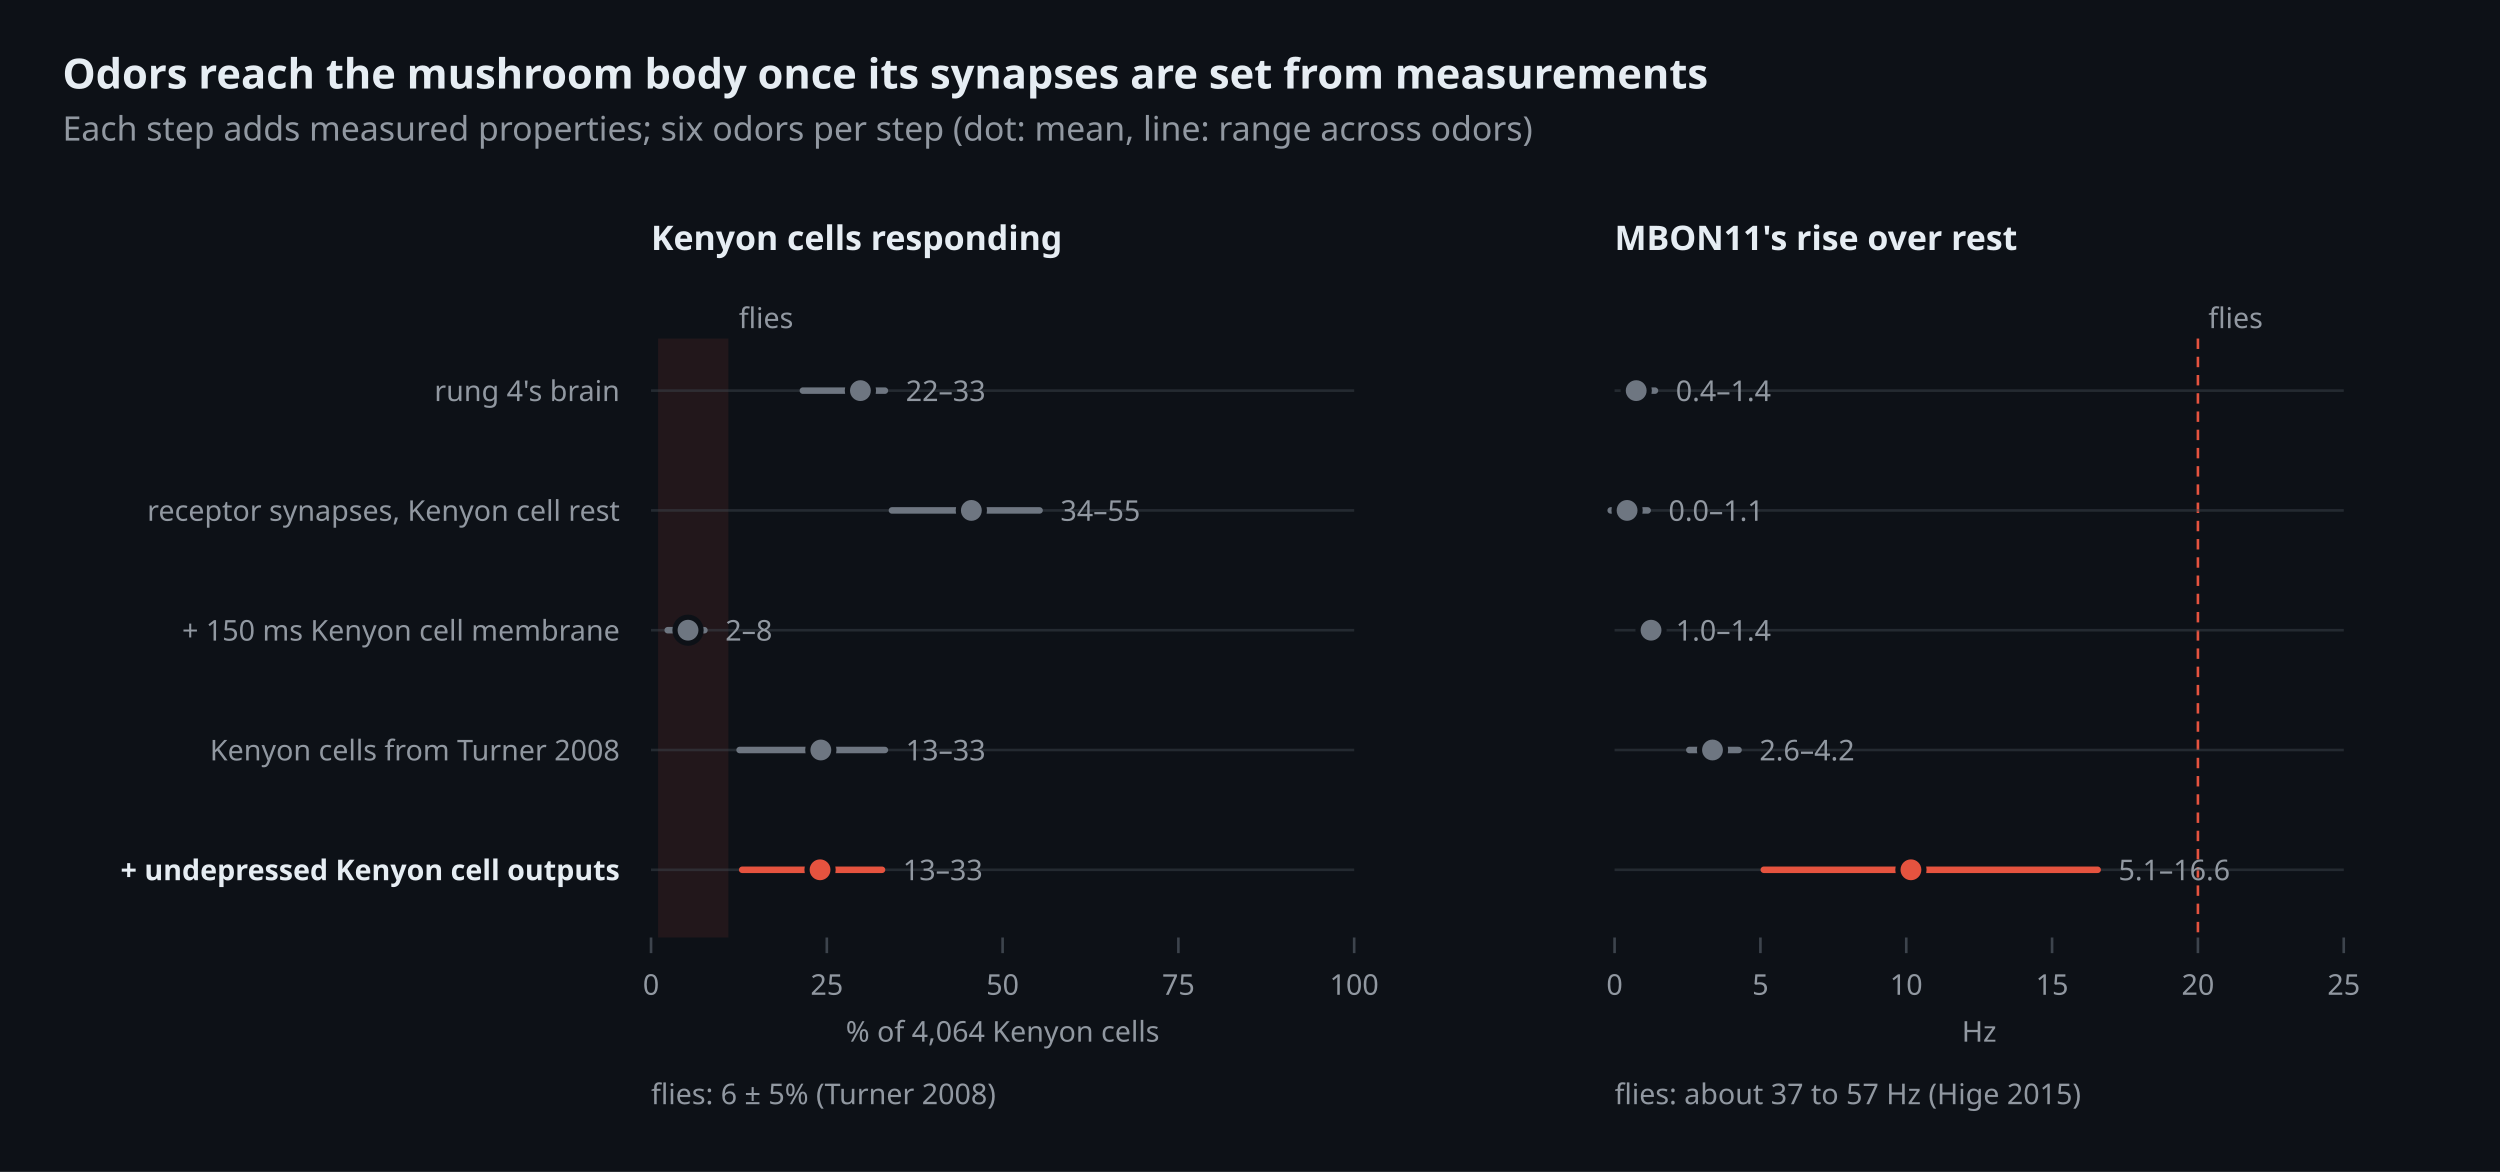
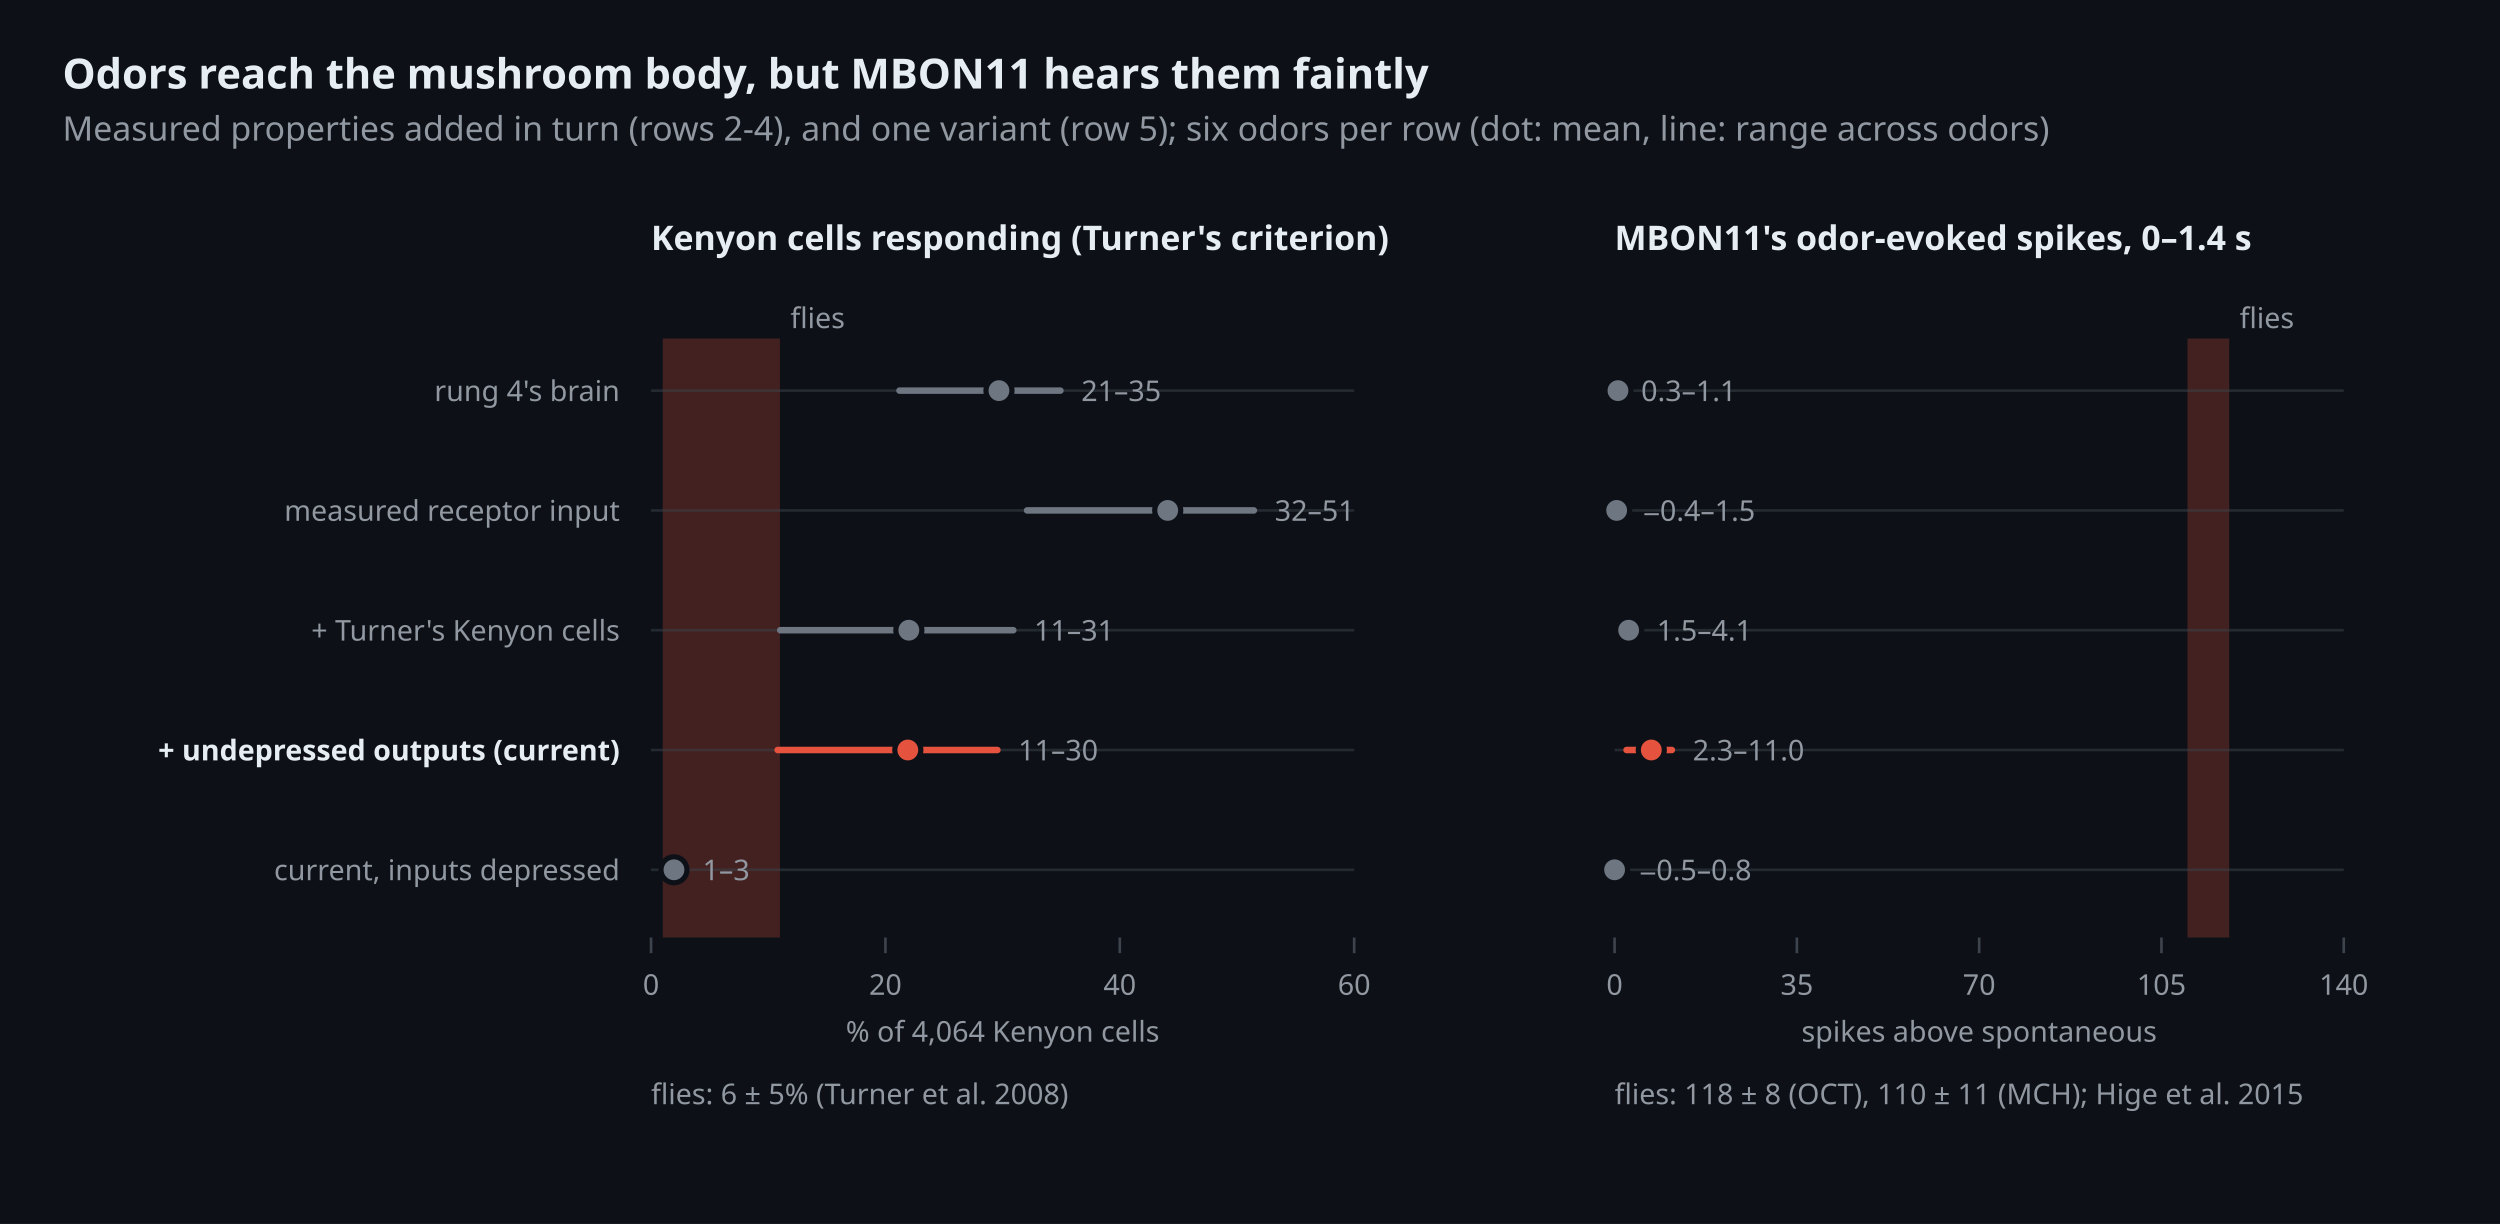
- <svg xmlns="http://www.w3.org/2000/svg" width="960" height="450" viewBox="0 0 960 450" role="img" aria-labelledby="t">
+ <svg xmlns="http://www.w3.org/2000/svg" width="960" height="470" viewBox="0 0 960 470" role="img" aria-labelledby="t">
  <style>
    text { font-family: -apple-system, BlinkMacSystemFont, 'Segoe UI', 'Noto Sans', Helvetica, Arial, sans-serif; }
    .lab { font-size: 16px; font-weight: 600; fill: #e6edf3; }
    .lab2 { font-size: 11px; font-weight: 600; fill: #e6edf3; }
    .val { font-size: 13px; font-weight: 600; fill: #e6edf3; }
    .note { font-size: 13px; fill: #9198a1; }
    .tick { font-size: 11px; fill: #9198a1; }
    </style>
-   <rect width="960" height="450" fill="#0d1117" />
-   <text x="24.0" y="34.0" class="lab" text-anchor="start">Odors reach the mushroom body once its synapses are set from measurements</text>
-   <text x="24.0" y="54.0" class="note" text-anchor="start">Each step adds measured properties; six odors per step (dot: mean, line: range across odors)</text>
-   <text x="250.0" y="96.0" class="val" text-anchor="start">Kenyon cells responding</text>
-   <rect x="252.7" y="130" width="27.0" height="230" fill="#e5533f" fill-opacity="0.10" />
-   <text x="283.7" y="126.0" class="tick" text-anchor="start">flies</text>
+   <rect width="960" height="470" fill="#0d1117" />
+   <text x="24.0" y="34.0" class="lab" text-anchor="start">Odors reach the mushroom body, but MBON11 hears them faintly</text>
+   <text x="24.0" y="54.0" class="note" text-anchor="start">Measured properties added in turn (rows 2-4), and one variant (row 5); six odors per row (dot: mean, line: range across odors)</text>
+   <text x="250.0" y="96.0" class="val" text-anchor="start">Kenyon cells responding (Turner's criterion)</text>
+   <rect x="254.5" y="130" width="45.0" height="230" fill="#e5533f" fill-opacity="0.25" />
+   <text x="303.5" y="126.0" class="tick" text-anchor="start">flies</text>
  <line x1="250.0" y1="360" x2="250.0" y2="366" stroke="#3d444d" />
  <text x="250.0" y="382.0" class="tick" text-anchor="middle">0</text>
-   <line x1="317.5" y1="360" x2="317.5" y2="366" stroke="#3d444d" />
-   <text x="317.5" y="382.0" class="tick" text-anchor="middle">25</text>
-   <line x1="385.0" y1="360" x2="385.0" y2="366" stroke="#3d444d" />
-   <text x="385.0" y="382.0" class="tick" text-anchor="middle">50</text>
-   <line x1="452.5" y1="360" x2="452.5" y2="366" stroke="#3d444d" />
-   <text x="452.5" y="382.0" class="tick" text-anchor="middle">75</text>
+   <line x1="340.0" y1="360" x2="340.0" y2="366" stroke="#3d444d" />
+   <text x="340.0" y="382.0" class="tick" text-anchor="middle">20</text>
+   <line x1="430.0" y1="360" x2="430.0" y2="366" stroke="#3d444d" />
+   <text x="430.0" y="382.0" class="tick" text-anchor="middle">40</text>
  <line x1="520.0" y1="360" x2="520.0" y2="366" stroke="#3d444d" />
-   <text x="520.0" y="382.0" class="tick" text-anchor="middle">100</text>
+   <text x="520.0" y="382.0" class="tick" text-anchor="middle">60</text>
  <text x="385.0" y="400.0" class="tick" text-anchor="middle">% of 4,064 Kenyon cells</text>
  <line x1="250" y1="150.0" x2="520" y2="150.0" stroke="#3d444d" stroke-opacity="0.5" />
-   <line x1="308.3" y1="150.0" x2="339.8" y2="150.0" stroke="#6e7681" stroke-width="2.5" stroke-linecap="round" />
-   <circle cx="330.4" cy="150.0" r="5" fill="#6e7681" stroke="#0d1117" stroke-width="2" />
+   <line x1="345.4" y1="150.0" x2="407.2" y2="150.0" stroke="#6e7681" stroke-width="2.5" stroke-linecap="round" />
+   <circle cx="383.6" cy="150.0" r="5" fill="#6e7681" stroke="#0d1117" stroke-width="2" />
  <text x="238.0" y="154.0" class="tick" text-anchor="end">rung 4's brain</text>
-   <text x="347.8" y="154.0" class="tick" text-anchor="start">22–33</text>
+   <text x="415.2" y="154.0" class="tick" text-anchor="start">21–35</text>
  <line x1="250" y1="196.0" x2="520" y2="196.0" stroke="#3d444d" stroke-opacity="0.5" />
-   <line x1="342.5" y1="196.0" x2="399.2" y2="196.0" stroke="#6e7681" stroke-width="2.5" stroke-linecap="round" />
-   <circle cx="373.0" cy="196.0" r="5" fill="#6e7681" stroke="#0d1117" stroke-width="2" />
-   <text x="238.0" y="200.0" class="tick" text-anchor="end">receptor synapses, Kenyon cell rest</text>
-   <text x="407.2" y="200.0" class="tick" text-anchor="start">34–55</text>
+   <line x1="394.4" y1="196.0" x2="481.5" y2="196.0" stroke="#6e7681" stroke-width="2.5" stroke-linecap="round" />
+   <circle cx="448.4" cy="196.0" r="5" fill="#6e7681" stroke="#0d1117" stroke-width="2" />
+   <text x="238.0" y="200.0" class="tick" text-anchor="end">measured receptor input</text>
+   <text x="489.5" y="200.0" class="tick" text-anchor="start">32–51</text>
  <line x1="250" y1="242.0" x2="520" y2="242.0" stroke="#3d444d" stroke-opacity="0.5" />
-   <line x1="256.4" y1="242.0" x2="270.5" y2="242.0" stroke="#6e7681" stroke-width="2.5" stroke-linecap="round" />
-   <circle cx="264.2" cy="242.0" r="5" fill="#6e7681" stroke="#0d1117" stroke-width="2" />
-   <text x="238.0" y="246.0" class="tick" text-anchor="end">+ 150 ms Kenyon cell membrane</text>
-   <text x="278.5" y="246.0" class="tick" text-anchor="start">2–8</text>
+   <line x1="299.6" y1="242.0" x2="389.1" y2="242.0" stroke="#6e7681" stroke-width="2.5" stroke-linecap="round" />
+   <circle cx="349.0" cy="242.0" r="5" fill="#6e7681" stroke="#0d1117" stroke-width="2" />
+   <text x="238.0" y="246.0" class="tick" text-anchor="end">+ Turner's Kenyon cells</text>
+   <text x="397.1" y="246.0" class="tick" text-anchor="start">11–31</text>
  <line x1="250" y1="288.0" x2="520" y2="288.0" stroke="#3d444d" stroke-opacity="0.5" />
-   <line x1="284.0" y1="288.0" x2="339.8" y2="288.0" stroke="#6e7681" stroke-width="2.5" stroke-linecap="round" />
-   <circle cx="315.2" cy="288.0" r="5" fill="#6e7681" stroke="#0d1117" stroke-width="2" />
-   <text x="238.0" y="292.0" class="tick" text-anchor="end">Kenyon cells from Turner 2008</text>
-   <text x="347.8" y="292.0" class="tick" text-anchor="start">13–33</text>
+   <line x1="298.6" y1="288.0" x2="383.0" y2="288.0" stroke="#e5533f" stroke-width="2.5" stroke-linecap="round" />
+   <circle cx="348.6" cy="288.0" r="5" fill="#e5533f" stroke="#0d1117" stroke-width="2" />
+   <text x="238.0" y="292.0" class="lab2" text-anchor="end">+ undepressed outputs (current)</text>
+   <text x="391.0" y="292.0" class="tick" text-anchor="start">11–30</text>
  <line x1="250" y1="334.0" x2="520" y2="334.0" stroke="#3d444d" stroke-opacity="0.5" />
-   <line x1="285.0" y1="334.0" x2="338.7" y2="334.0" stroke="#e5533f" stroke-width="2.5" stroke-linecap="round" />
-   <circle cx="314.9" cy="334.0" r="5" fill="#e5533f" stroke="#0d1117" stroke-width="2" />
-   <text x="238.0" y="338.0" class="lab2" text-anchor="end">+ undepressed Kenyon cell outputs</text>
-   <text x="346.7" y="338.0" class="tick" text-anchor="start">13–33</text>
-   <text x="250.0" y="424.0" class="tick" text-anchor="start">flies: 6 ± 5% (Turner 2008)</text>
-   <text x="620.0" y="96.0" class="val" text-anchor="start">MBON11's rise over rest</text>
-   <line x1="844.0" y1="130" x2="844.0" y2="360" stroke="#e5533f" stroke-dasharray="4 3" />
-   <text x="848.0" y="126.0" class="tick" text-anchor="start">flies</text>
+   <line x1="256.3" y1="334.0" x2="261.8" y2="334.0" stroke="#6e7681" stroke-width="2.5" stroke-linecap="round" />
+   <circle cx="258.8" cy="334.0" r="5" fill="#6e7681" stroke="#0d1117" stroke-width="2" />
+   <text x="238.0" y="338.0" class="tick" text-anchor="end">current, inputs depressed</text>
+   <text x="269.8" y="338.0" class="tick" text-anchor="start">1–3</text>
+   <text x="250.0" y="424.0" class="tick" text-anchor="start">flies: 6 ± 5% (Turner et al. 2008)</text>
+   <text x="620.0" y="96.0" class="val" text-anchor="start">MBON11's odor-evoked spikes, 0–1.4 s</text>
+   <rect x="840.0" y="130" width="16.0" height="230" fill="#e5533f" fill-opacity="0.25" />
+   <text x="860.0" y="126.0" class="tick" text-anchor="start">flies</text>
  <line x1="620.0" y1="360" x2="620.0" y2="366" stroke="#3d444d" />
  <text x="620.0" y="382.0" class="tick" text-anchor="middle">0</text>
-   <line x1="676.0" y1="360" x2="676.0" y2="366" stroke="#3d444d" />
-   <text x="676.0" y="382.0" class="tick" text-anchor="middle">5</text>
-   <line x1="732.0" y1="360" x2="732.0" y2="366" stroke="#3d444d" />
-   <text x="732.0" y="382.0" class="tick" text-anchor="middle">10</text>
-   <line x1="788.0" y1="360" x2="788.0" y2="366" stroke="#3d444d" />
-   <text x="788.0" y="382.0" class="tick" text-anchor="middle">15</text>
-   <line x1="844.0" y1="360" x2="844.0" y2="366" stroke="#3d444d" />
-   <text x="844.0" y="382.0" class="tick" text-anchor="middle">20</text>
+   <line x1="690.0" y1="360" x2="690.0" y2="366" stroke="#3d444d" />
+   <text x="690.0" y="382.0" class="tick" text-anchor="middle">35</text>
+   <line x1="760.0" y1="360" x2="760.0" y2="366" stroke="#3d444d" />
+   <text x="760.0" y="382.0" class="tick" text-anchor="middle">70</text>
+   <line x1="830.0" y1="360" x2="830.0" y2="366" stroke="#3d444d" />
+   <text x="830.0" y="382.0" class="tick" text-anchor="middle">105</text>
  <line x1="900.0" y1="360" x2="900.0" y2="366" stroke="#3d444d" />
-   <text x="900.0" y="382.0" class="tick" text-anchor="middle">25</text>
-   <text x="760.0" y="400.0" class="tick" text-anchor="middle">Hz</text>
+   <text x="900.0" y="382.0" class="tick" text-anchor="middle">140</text>
+   <text x="760.0" y="400.0" class="tick" text-anchor="middle">spikes above spontaneous</text>
  <line x1="620" y1="150.0" x2="900" y2="150.0" stroke="#3d444d" stroke-opacity="0.5" />
-   <line x1="624.1" y1="150.0" x2="635.5" y2="150.0" stroke="#6e7681" stroke-width="2.5" stroke-linecap="round" />
-   <circle cx="628.3" cy="150.0" r="5" fill="#6e7681" stroke="#0d1117" stroke-width="2" />
-   <text x="643.5" y="154.0" class="tick" text-anchor="start">0.4–1.4</text>
+   <line x1="620.6" y1="150.0" x2="622.2" y2="150.0" stroke="#6e7681" stroke-width="2.5" stroke-linecap="round" />
+   <circle cx="621.3" cy="150.0" r="5" fill="#6e7681" stroke="#0d1117" stroke-width="2" />
+   <text x="630.2" y="154.0" class="tick" text-anchor="start">0.3–1.1</text>
  <line x1="620" y1="196.0" x2="900" y2="196.0" stroke="#3d444d" stroke-opacity="0.5" />
-   <line x1="618.5" y1="196.0" x2="632.7" y2="196.0" stroke="#6e7681" stroke-width="2.5" stroke-linecap="round" />
-   <circle cx="624.8" cy="196.0" r="5" fill="#6e7681" stroke="#0d1117" stroke-width="2" />
-   <text x="640.7" y="200.0" class="tick" text-anchor="start">0.0–1.1</text>
+   <line x1="620.0" y1="196.0" x2="623.0" y2="196.0" stroke="#6e7681" stroke-width="2.5" stroke-linecap="round" />
+   <circle cx="620.8" cy="196.0" r="5" fill="#6e7681" stroke="#0d1117" stroke-width="2" />
+   <text x="631.0" y="200.0" class="tick" text-anchor="start">−0.4–1.5</text>
  <line x1="620" y1="242.0" x2="900" y2="242.0" stroke="#3d444d" stroke-opacity="0.5" />
-   <line x1="631.2" y1="242.0" x2="635.5" y2="242.0" stroke="#6e7681" stroke-width="2.5" stroke-linecap="round" />
-   <circle cx="634.0" cy="242.0" r="5" fill="#6e7681" stroke="#0d1117" stroke-width="2" />
-   <text x="643.5" y="246.0" class="tick" text-anchor="start">1.0–1.4</text>
+   <line x1="623.0" y1="242.0" x2="628.2" y2="242.0" stroke="#6e7681" stroke-width="2.5" stroke-linecap="round" />
+   <circle cx="625.4" cy="242.0" r="5" fill="#6e7681" stroke="#0d1117" stroke-width="2" />
+   <text x="636.2" y="246.0" class="tick" text-anchor="start">1.5–4.1</text>
  <line x1="620" y1="288.0" x2="900" y2="288.0" stroke="#3d444d" stroke-opacity="0.5" />
-   <line x1="648.7" y1="288.0" x2="667.6" y2="288.0" stroke="#6e7681" stroke-width="2.5" stroke-linecap="round" />
-   <circle cx="657.6" cy="288.0" r="5" fill="#6e7681" stroke="#0d1117" stroke-width="2" />
-   <text x="675.6" y="292.0" class="tick" text-anchor="start">2.6–4.2</text>
+   <line x1="624.6" y1="288.0" x2="642.0" y2="288.0" stroke="#e5533f" stroke-width="2.5" stroke-linecap="round" />
+   <circle cx="634.1" cy="288.0" r="5" fill="#e5533f" stroke="#0d1117" stroke-width="2" />
+   <text x="650.0" y="292.0" class="tick" text-anchor="start">2.3–11.0</text>
  <line x1="620" y1="334.0" x2="900" y2="334.0" stroke="#3d444d" stroke-opacity="0.5" />
-   <line x1="677.3" y1="334.0" x2="805.5" y2="334.0" stroke="#e5533f" stroke-width="2.5" stroke-linecap="round" />
-   <circle cx="733.8" cy="334.0" r="5" fill="#e5533f" stroke="#0d1117" stroke-width="2" />
-   <text x="813.5" y="338.0" class="tick" text-anchor="start">5.1–16.6</text>
-   <text x="620.0" y="424.0" class="tick" text-anchor="start">flies: about 37 to 57 Hz (Hige 2015)</text>
+   <line x1="620.0" y1="334.0" x2="621.6" y2="334.0" stroke="#6e7681" stroke-width="2.5" stroke-linecap="round" />
+   <circle cx="620.0" cy="334.0" r="5" fill="#6e7681" stroke="#0d1117" stroke-width="2" />
+   <text x="629.6" y="338.0" class="tick" text-anchor="start">−0.5–0.8</text>
+   <text x="620.0" y="424.0" class="tick" text-anchor="start">flies: 118 ± 8 (OCT), 110 ± 11 (MCH); Hige et al. 2015</text>
</svg>
